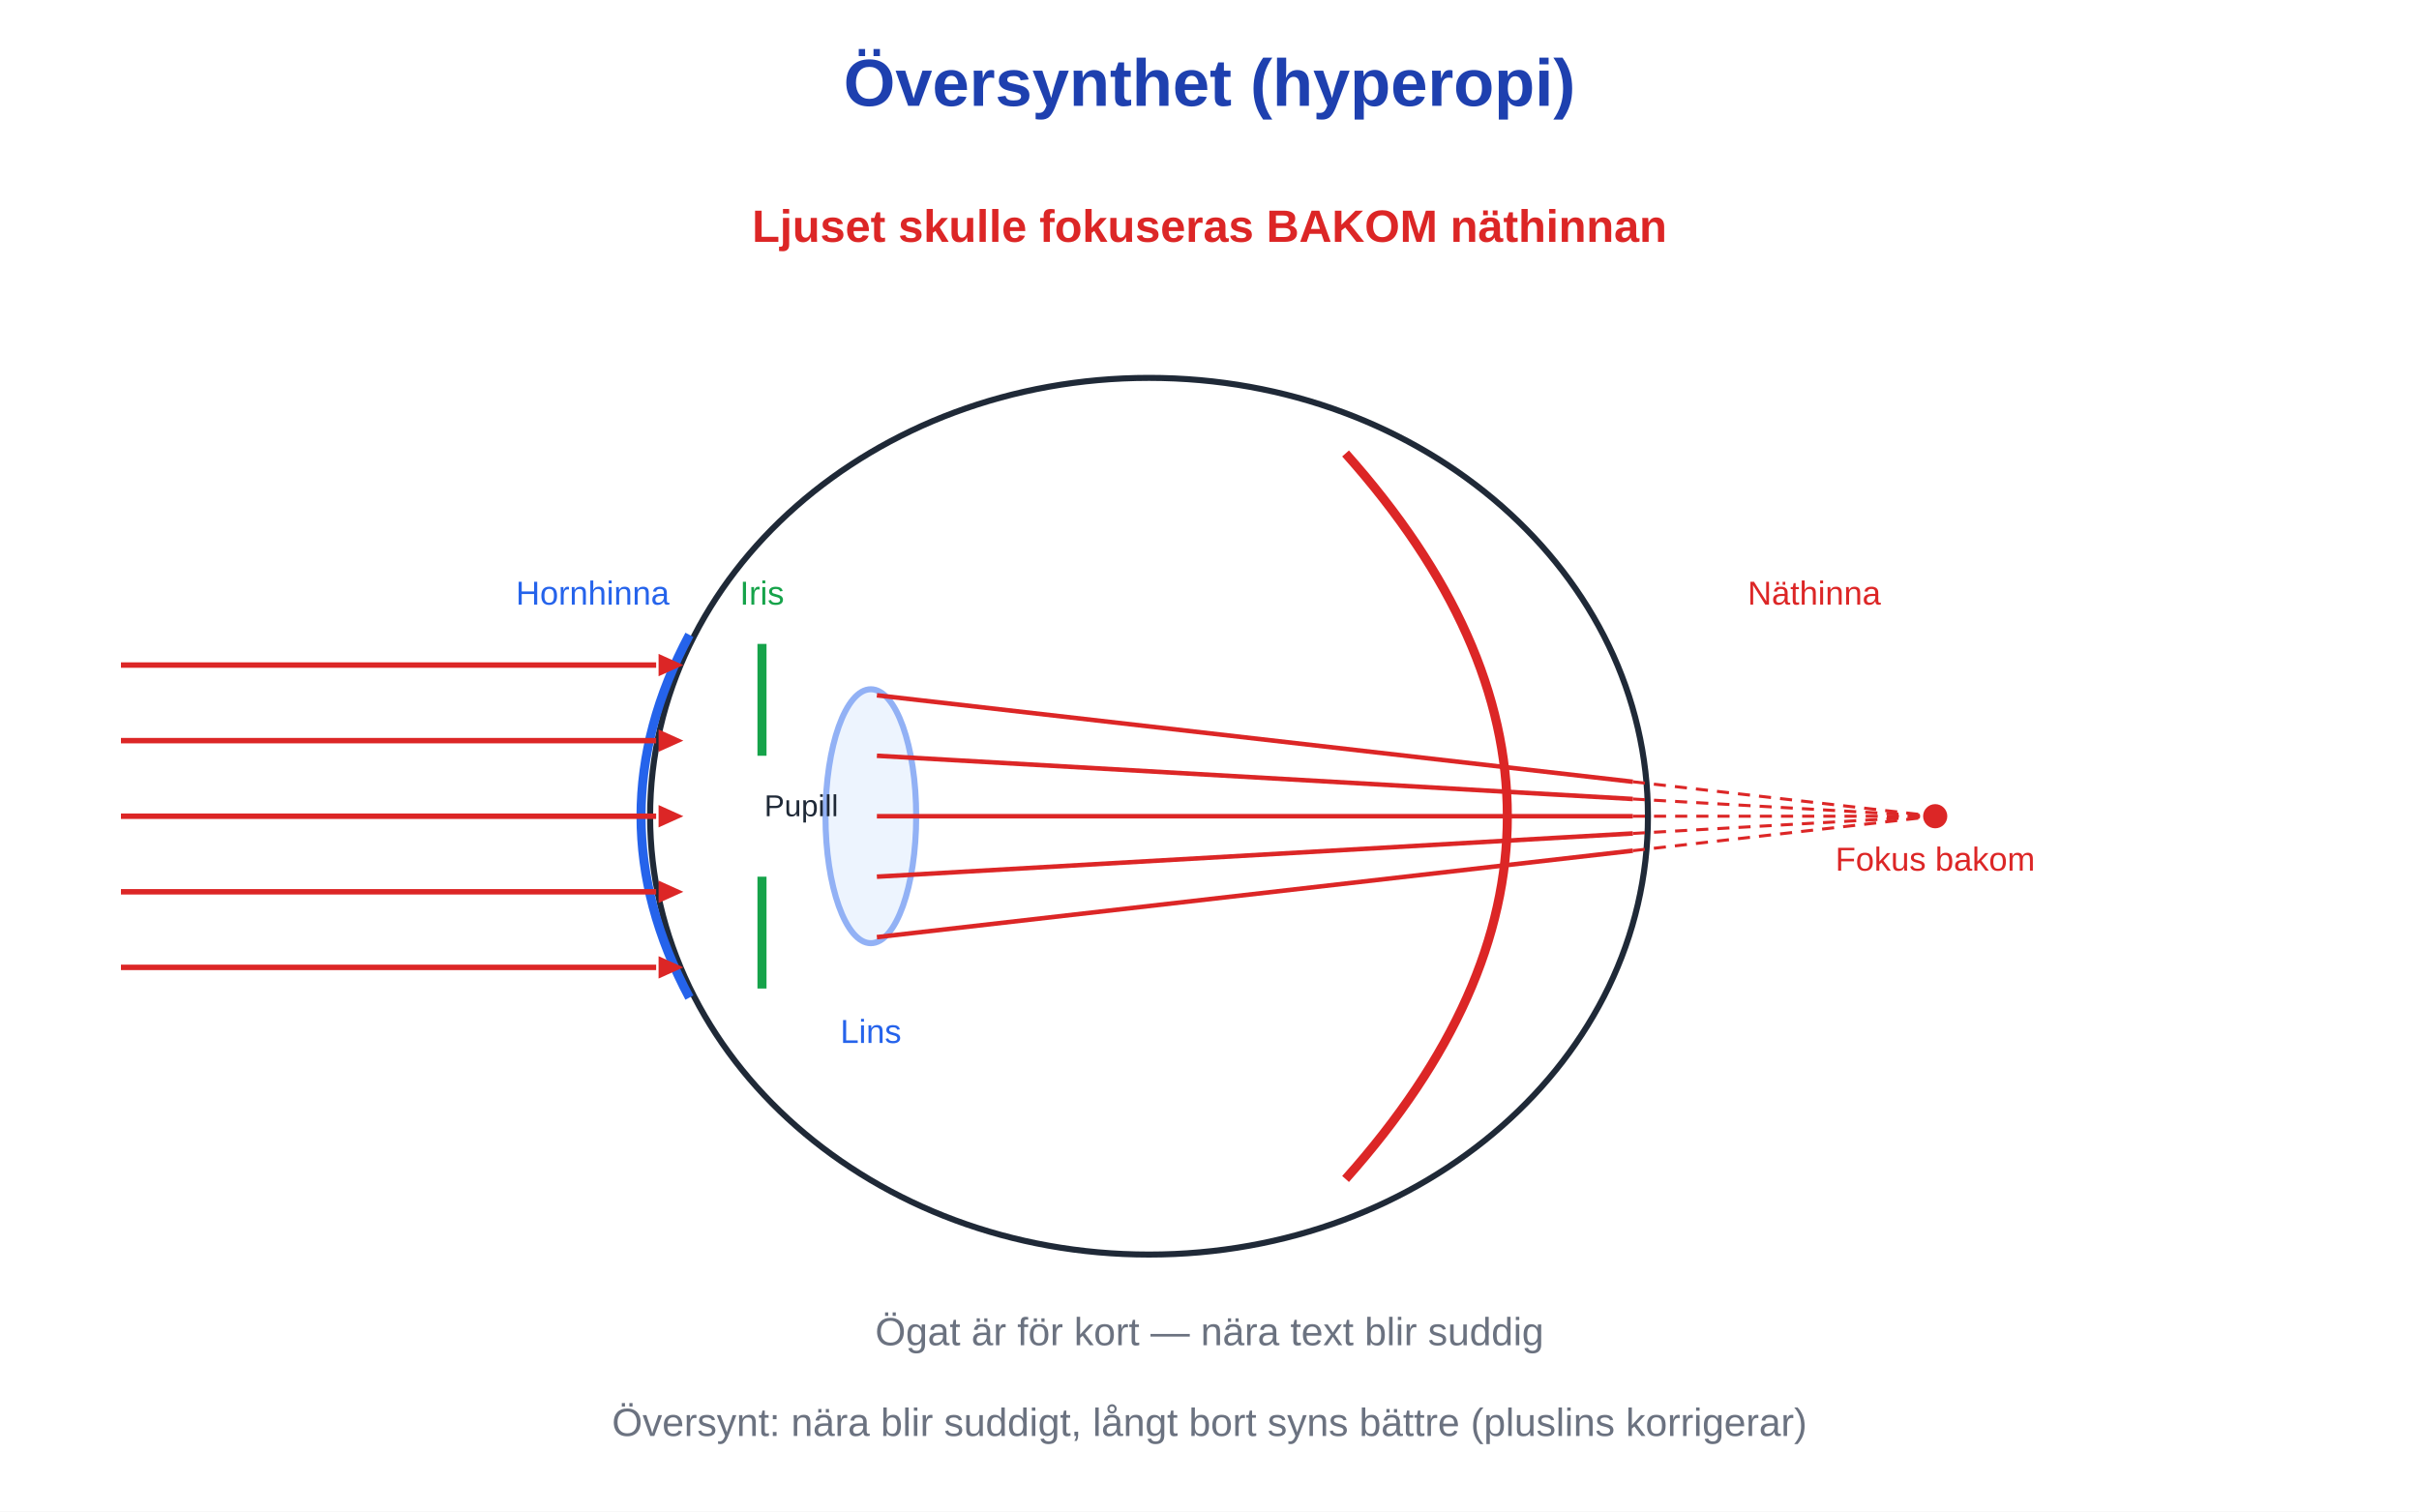
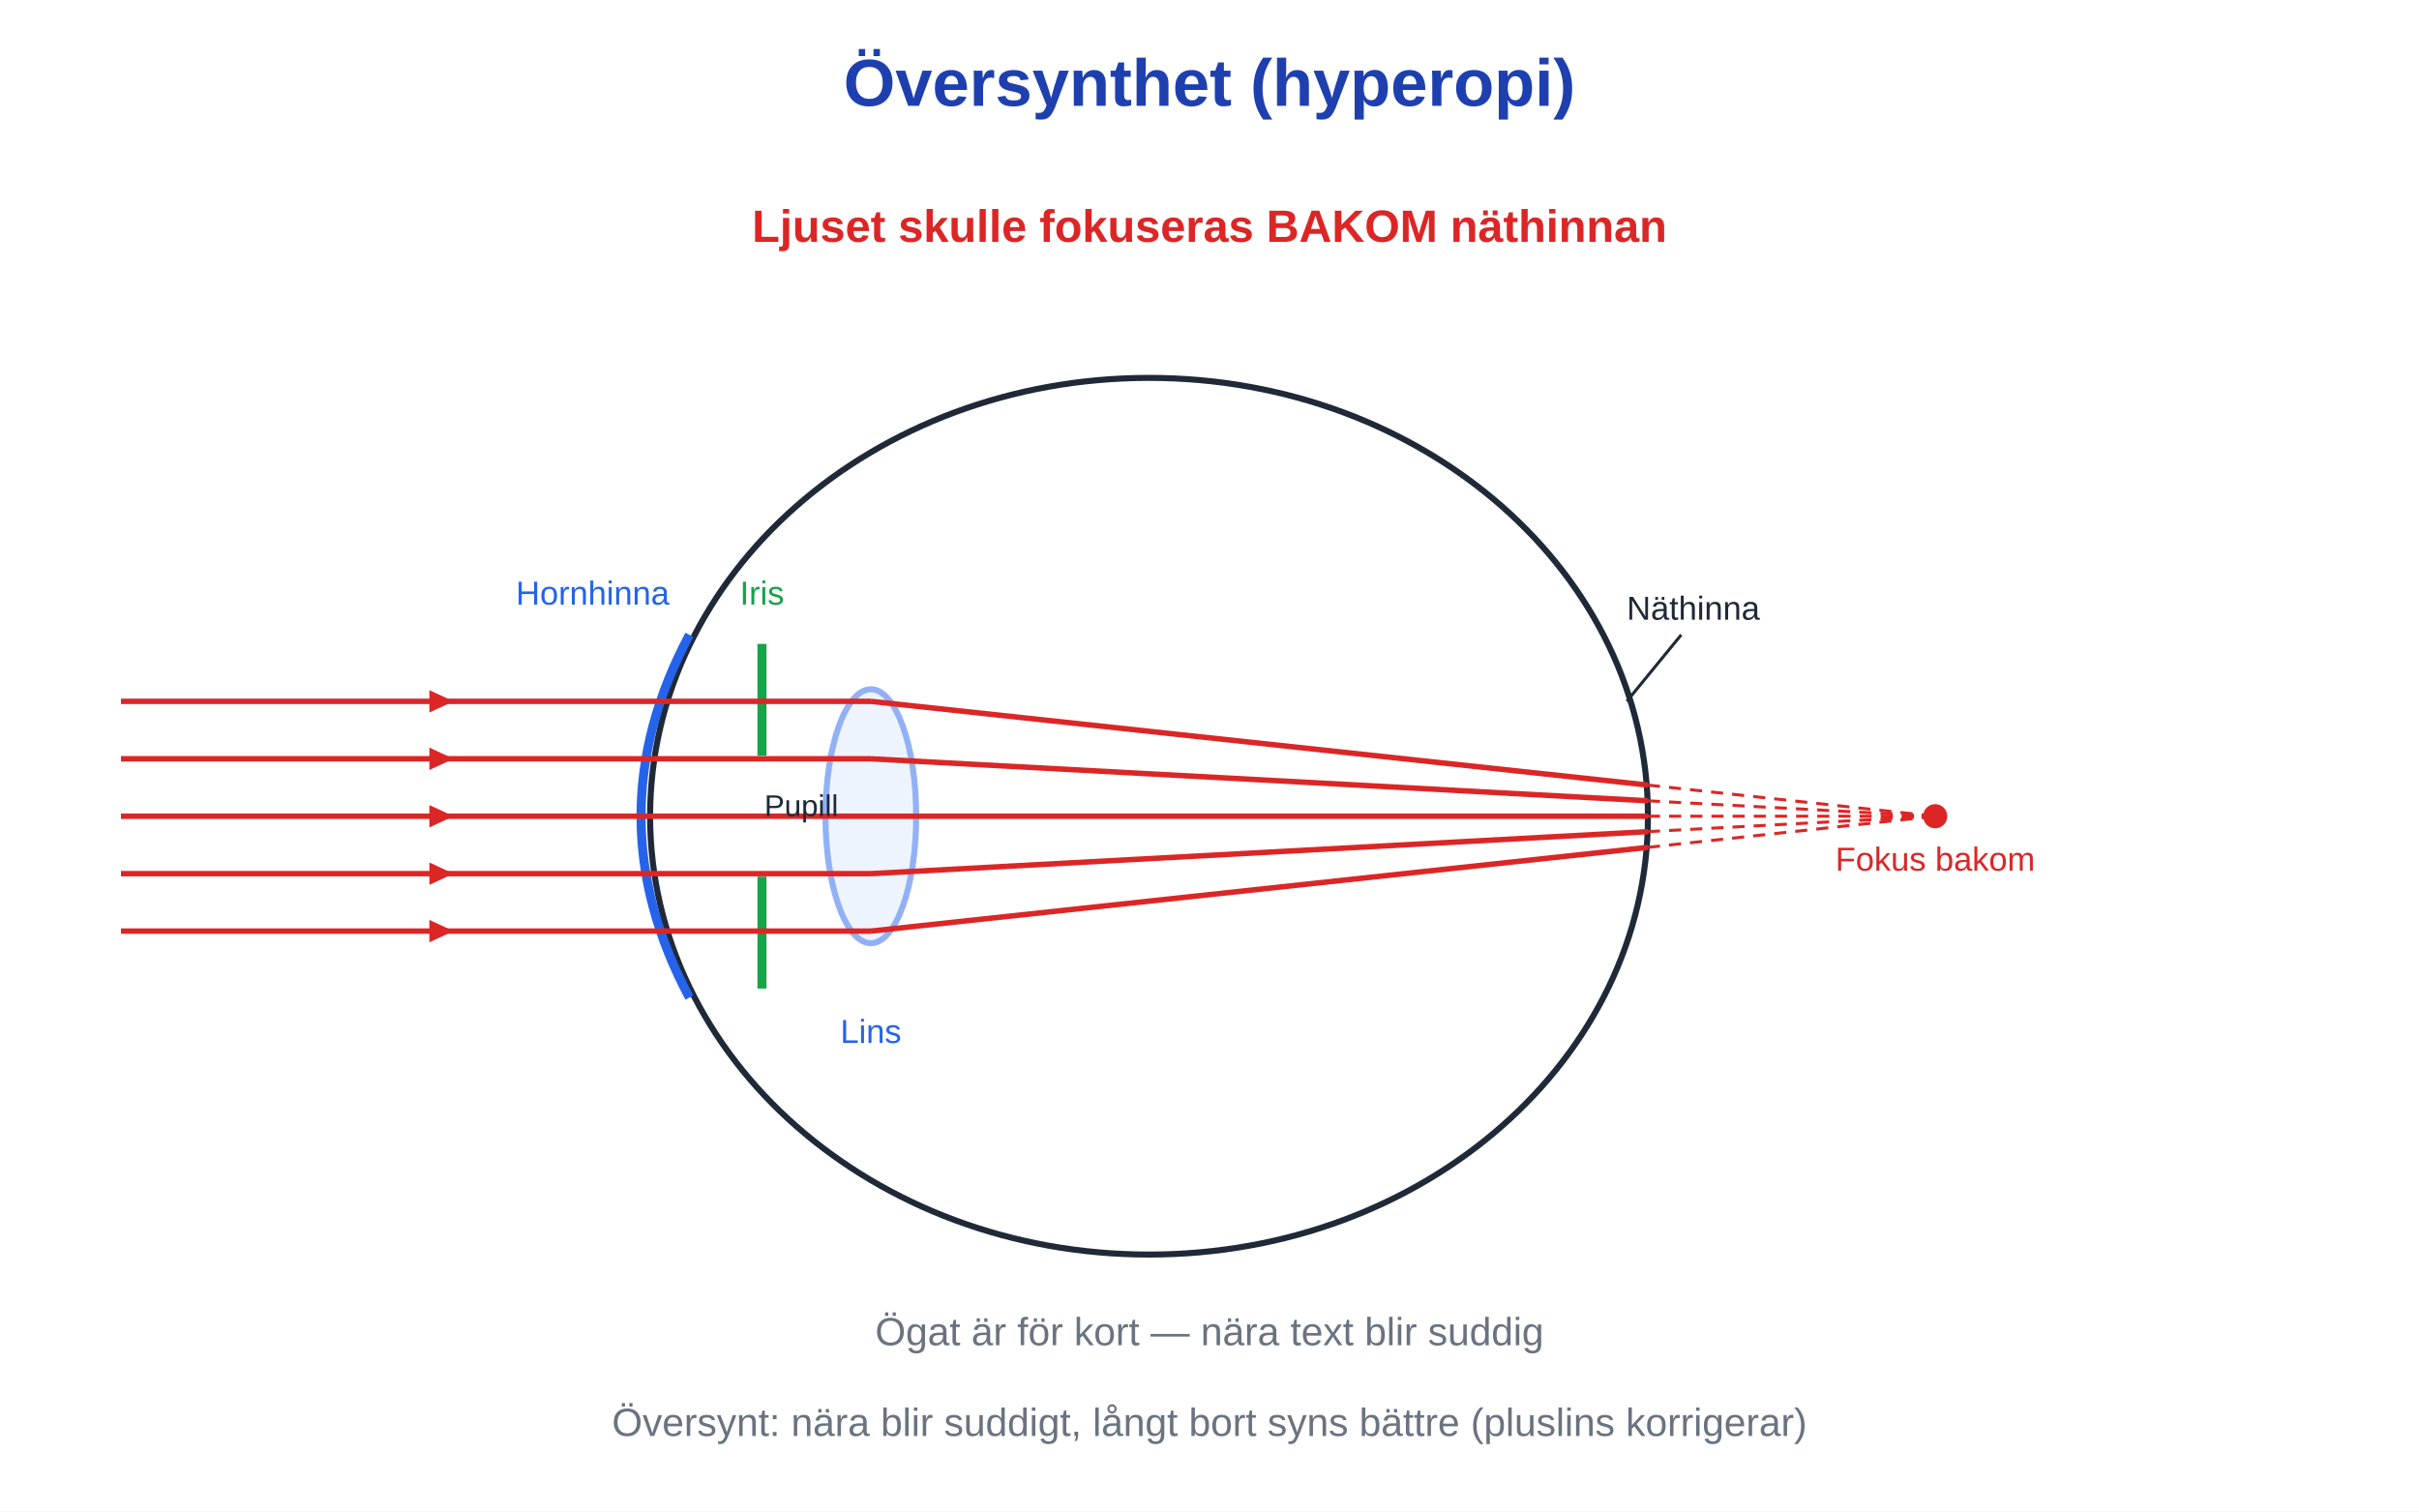
<svg xmlns="http://www.w3.org/2000/svg" viewBox="0 0 800 500" width="800" height="500">
  <rect width="800" height="500" fill="white" />
  <text x="400" y="35" font-family="Arial,sans-serif" font-size="22" fill="#1e40af" text-anchor="middle" font-weight="bold">Översynthet (hyperopi)</text>
  <ellipse cx="380" cy="270" rx="165" ry="145" stroke="#1f2937" stroke-width="2" fill="white" />
  <path d="M 228 210 Q 196 270 228 330" stroke="#2563eb" stroke-width="3" fill="none" />
  <line x1="252" y1="213" x2="252" y2="250" stroke="#16a34a" stroke-width="3" />
  <line x1="252" y1="290" x2="252" y2="327" stroke="#16a34a" stroke-width="3" />
  <ellipse cx="288" cy="270" rx="15" ry="42" stroke="#2563eb" stroke-width="2" fill="#dbeafe" opacity="0.5" />
-   <path d="M 445 150 Q 552 270 445 390" stroke="#dc2626" stroke-width="3" fill="none" />
-   <line x1="40" y1="220" x2="217.0" y2="220.0" stroke="#dc2626" stroke-width="1.8" />
-   <polygon points="226,220 217.8,223.7 217.8,216.3" fill="#dc2626" />
-   <line x1="40" y1="245" x2="217.0" y2="245.0" stroke="#dc2626" stroke-width="1.8" />
-   <polygon points="226,245 217.8,248.7 217.8,241.3" fill="#dc2626" />
-   <line x1="40" y1="270" x2="217.0" y2="270.0" stroke="#dc2626" stroke-width="1.8" />
-   <polygon points="226,270 217.8,273.7 217.8,266.3" fill="#dc2626" />
-   <line x1="40" y1="295" x2="217.0" y2="295.0" stroke="#dc2626" stroke-width="1.8" />
-   <polygon points="226,295 217.8,298.7 217.8,291.3" fill="#dc2626" />
-   <line x1="40" y1="320" x2="217.0" y2="320.0" stroke="#dc2626" stroke-width="1.8" />
-   <polygon points="226,320 217.8,323.7 217.8,316.3" fill="#dc2626" />
-   <line x1="290" y1="230" x2="540" y2="258.6" stroke="#dc2626" stroke-width="1.5" />
-   <line x1="540" y1="258.6" x2="640" y2="270" stroke="#dc2626" stroke-width="1.0" stroke-dasharray="4,3" />
-   <line x1="290" y1="250" x2="540" y2="264.3" stroke="#dc2626" stroke-width="1.5" />
-   <line x1="540" y1="264.3" x2="640" y2="270" stroke="#dc2626" stroke-width="1.0" stroke-dasharray="4,3" />
-   <line x1="290" y1="270" x2="540" y2="270.0" stroke="#dc2626" stroke-width="1.5" />
-   <line x1="540" y1="270.0" x2="640" y2="270" stroke="#dc2626" stroke-width="1.0" stroke-dasharray="4,3" />
-   <line x1="290" y1="290" x2="540" y2="275.7" stroke="#dc2626" stroke-width="1.5" />
-   <line x1="540" y1="275.7" x2="640" y2="270" stroke="#dc2626" stroke-width="1.0" stroke-dasharray="4,3" />
-   <line x1="290" y1="310" x2="540" y2="281.4" stroke="#dc2626" stroke-width="1.5" />
-   <line x1="540" y1="281.4" x2="640" y2="270" stroke="#dc2626" stroke-width="1.0" stroke-dasharray="4,3" />
+   <line x1="40" y1="232" x2="288" y2="232" stroke="#dc2626" stroke-width="1.8" />
+   <polygon points="150,232 142,235.7 142,228.3" fill="#dc2626" />
+   <line x1="288" y1="232" x2="545" y2="259.7" stroke="#dc2626" stroke-width="1.8" />
+   <line x1="545" y1="259.7" x2="640" y2="270" stroke="#dc2626" stroke-width="1.0" stroke-dasharray="4,3" />
+   <line x1="40" y1="251" x2="288" y2="251" stroke="#dc2626" stroke-width="1.8" />
+   <polygon points="150,251 142,254.7 142,247.3" fill="#dc2626" />
+   <line x1="288" y1="251" x2="545" y2="264.9" stroke="#dc2626" stroke-width="1.8" />
+   <line x1="545" y1="264.9" x2="640" y2="270" stroke="#dc2626" stroke-width="1.0" stroke-dasharray="4,3" />
+   <line x1="40" y1="270" x2="288" y2="270" stroke="#dc2626" stroke-width="1.8" />
+   <polygon points="150,270 142,273.7 142,266.3" fill="#dc2626" />
+   <line x1="288" y1="270" x2="545" y2="270" stroke="#dc2626" stroke-width="1.8" />
+   <line x1="545" y1="270" x2="640" y2="270" stroke="#dc2626" stroke-width="1.0" stroke-dasharray="4,3" />
+   <line x1="40" y1="289" x2="288" y2="289" stroke="#dc2626" stroke-width="1.8" />
+   <polygon points="150,289 142,292.7 142,285.3" fill="#dc2626" />
+   <line x1="288" y1="289" x2="545" y2="275.1" stroke="#dc2626" stroke-width="1.8" />
+   <line x1="545" y1="275.1" x2="640" y2="270" stroke="#dc2626" stroke-width="1.0" stroke-dasharray="4,3" />
+   <line x1="40" y1="308" x2="288" y2="308" stroke="#dc2626" stroke-width="1.8" />
+   <polygon points="150,308 142,311.7 142,304.3" fill="#dc2626" />
+   <line x1="288" y1="308" x2="545" y2="280.3" stroke="#dc2626" stroke-width="1.8" />
+   <line x1="545" y1="280.3" x2="640" y2="270" stroke="#dc2626" stroke-width="1.0" stroke-dasharray="4,3" />
  <circle cx="640" cy="270" r="4" fill="#dc2626" />
  <text x="640" y="288" font-family="Arial,sans-serif" font-size="11" fill="#dc2626" text-anchor="middle">Fokus bakom</text>
  <text x="196" y="200" font-family="Arial,sans-serif" font-size="11" fill="#2563eb" text-anchor="middle">Hornhinna</text>
  <text x="252" y="200" font-family="Arial,sans-serif" font-size="11" fill="#16a34a" text-anchor="middle">Iris</text>
  <text x="288" y="345" font-family="Arial,sans-serif" font-size="11" fill="#2563eb" text-anchor="middle">Lins</text>
  <text x="265" y="270" font-family="Arial,sans-serif" font-size="10" fill="#1f2937" text-anchor="middle">Pupill</text>
-   <text x="600" y="200" font-family="Arial,sans-serif" font-size="11" fill="#dc2626" text-anchor="middle">Näthinna</text>
+   <text x="560" y="205" font-family="Arial,sans-serif" font-size="11" fill="#1f2937" text-anchor="middle">Näthinna</text>
+   <line x1="556" y1="210" x2="538" y2="232" stroke="#1f2937" stroke-width="1" />
  <text x="400" y="80" font-family="Arial,sans-serif" font-size="15" fill="#dc2626" text-anchor="middle" font-weight="bold">Ljuset skulle fokuseras BAKOM näthinnan</text>
  <text x="400" y="445" font-family="Arial,sans-serif" font-size="13" fill="#6b7280" text-anchor="middle">Ögat är för kort — nära text blir suddig</text>
  <text x="400" y="475" font-family="Arial,sans-serif" font-size="13" fill="#6b7280" text-anchor="middle">Översynt: nära blir suddigt, långt bort syns bättre (pluslins korrigerar)</text>
</svg>
